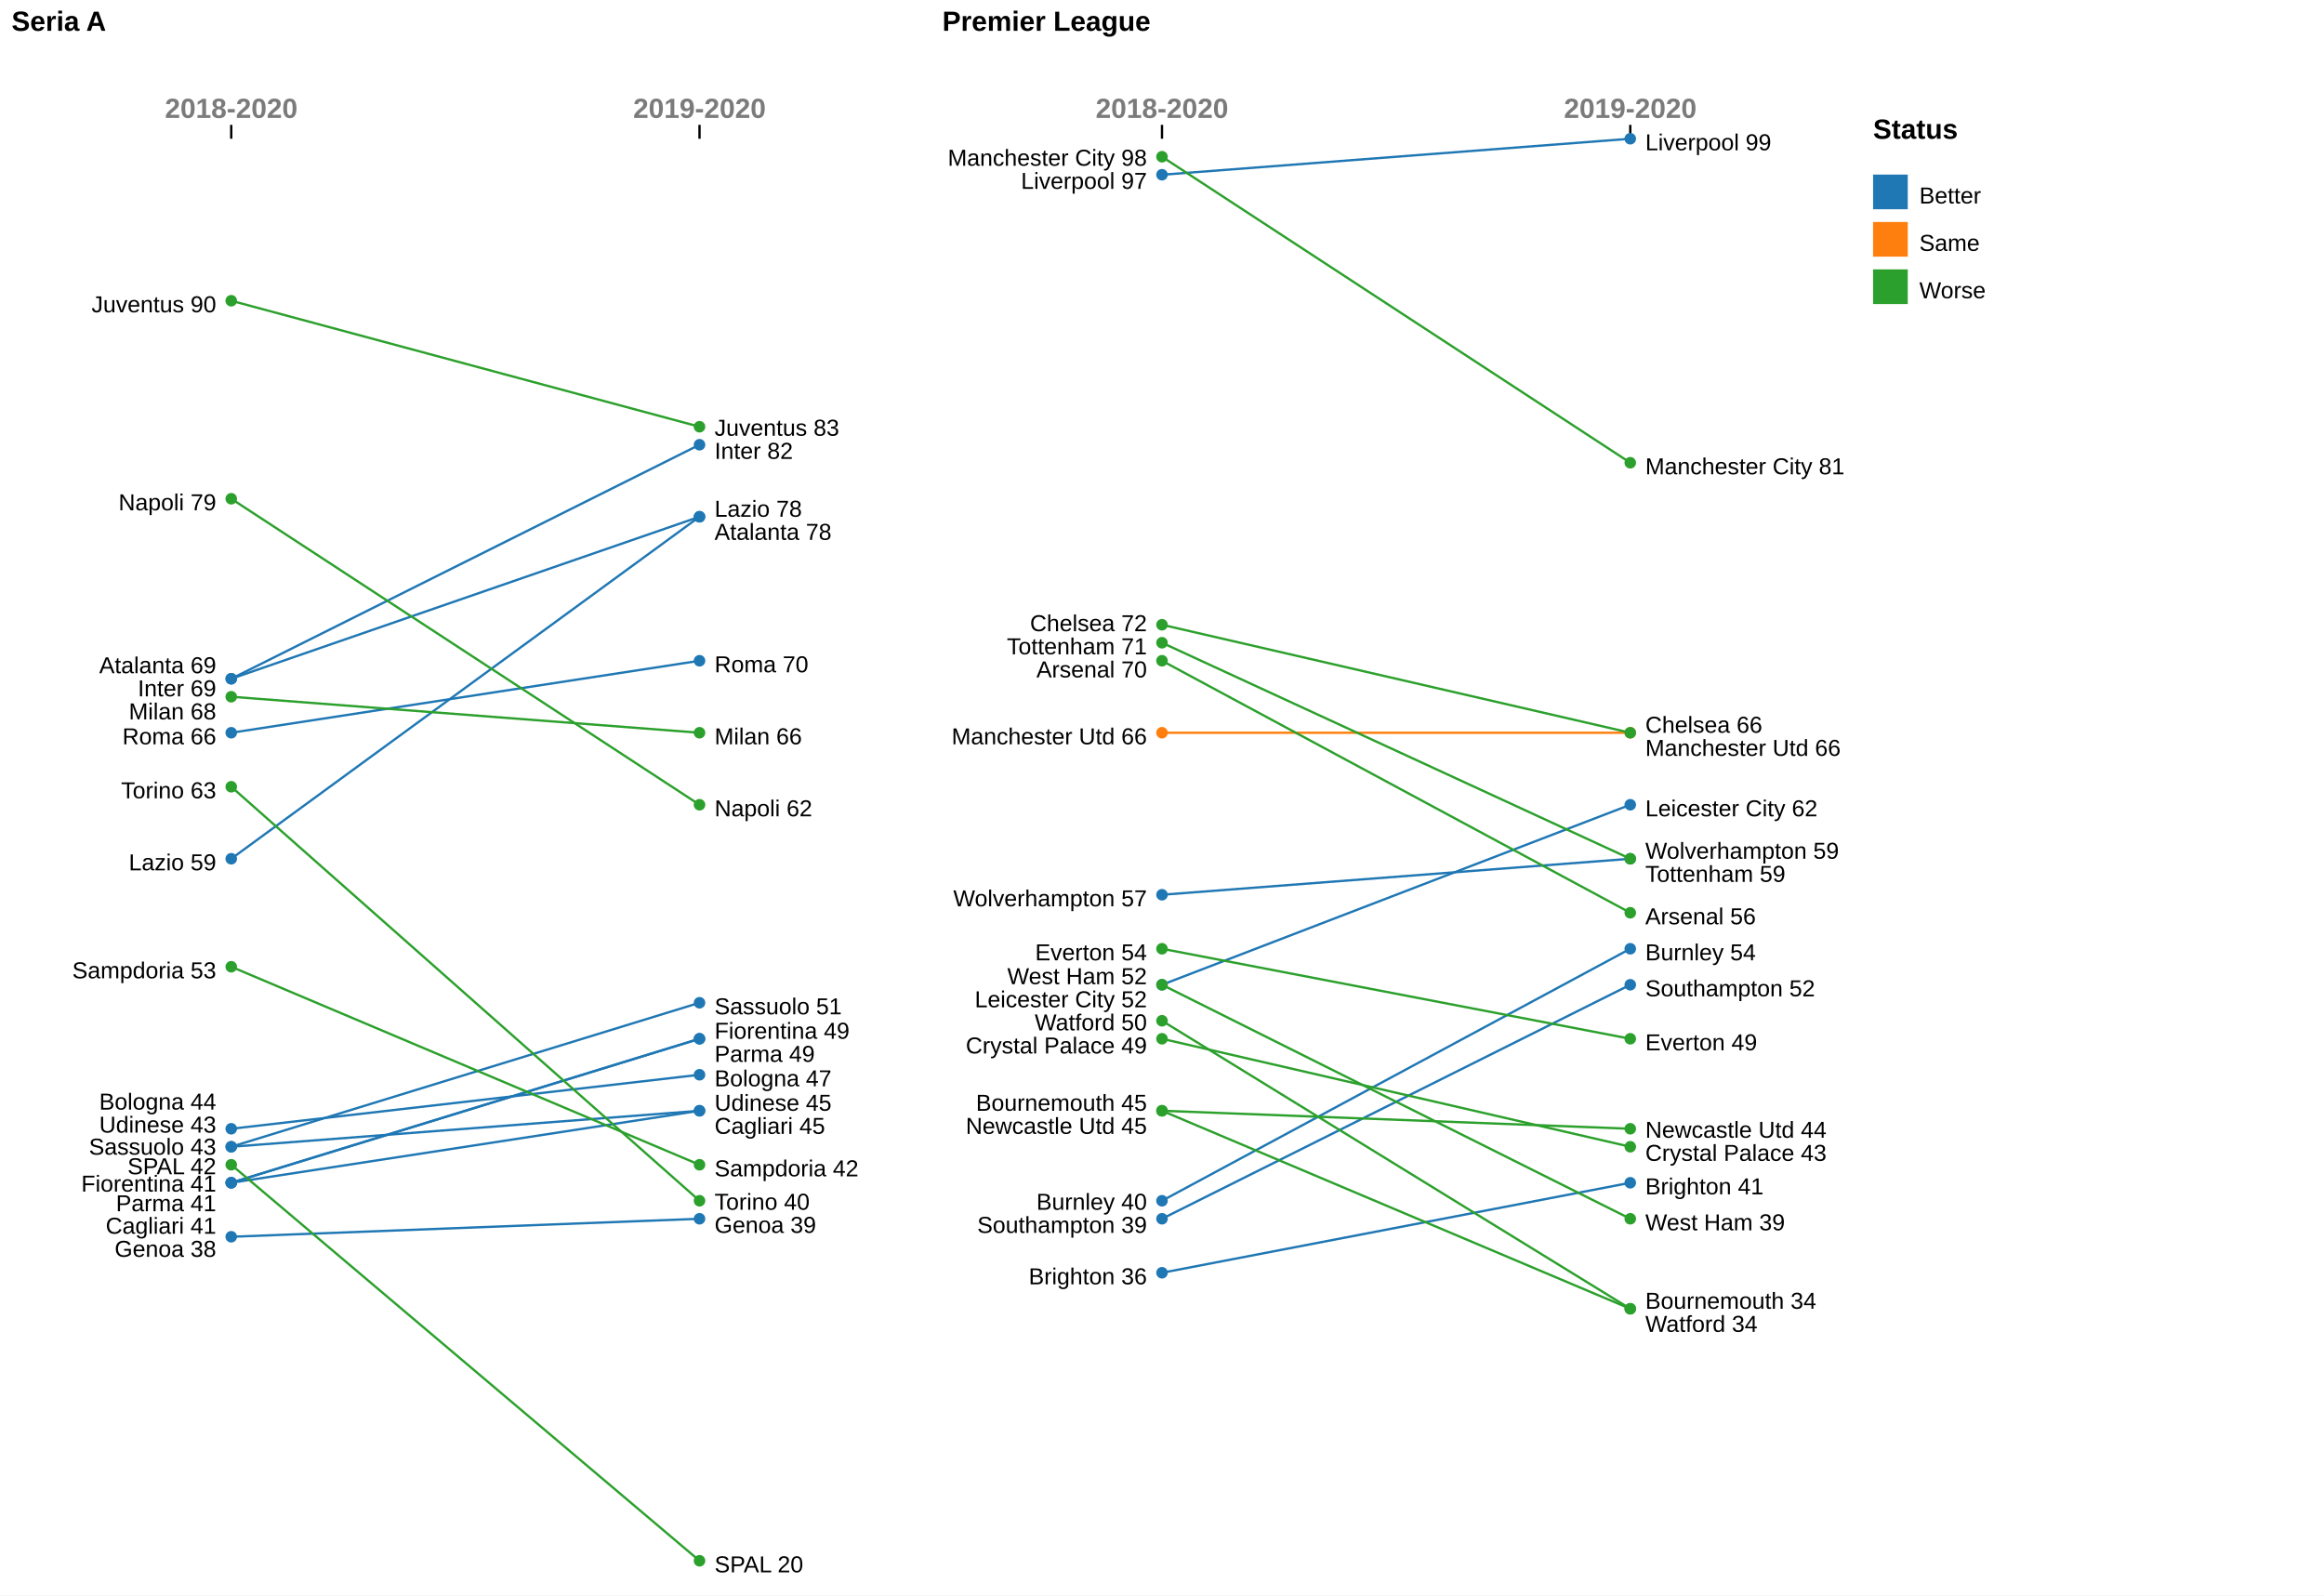
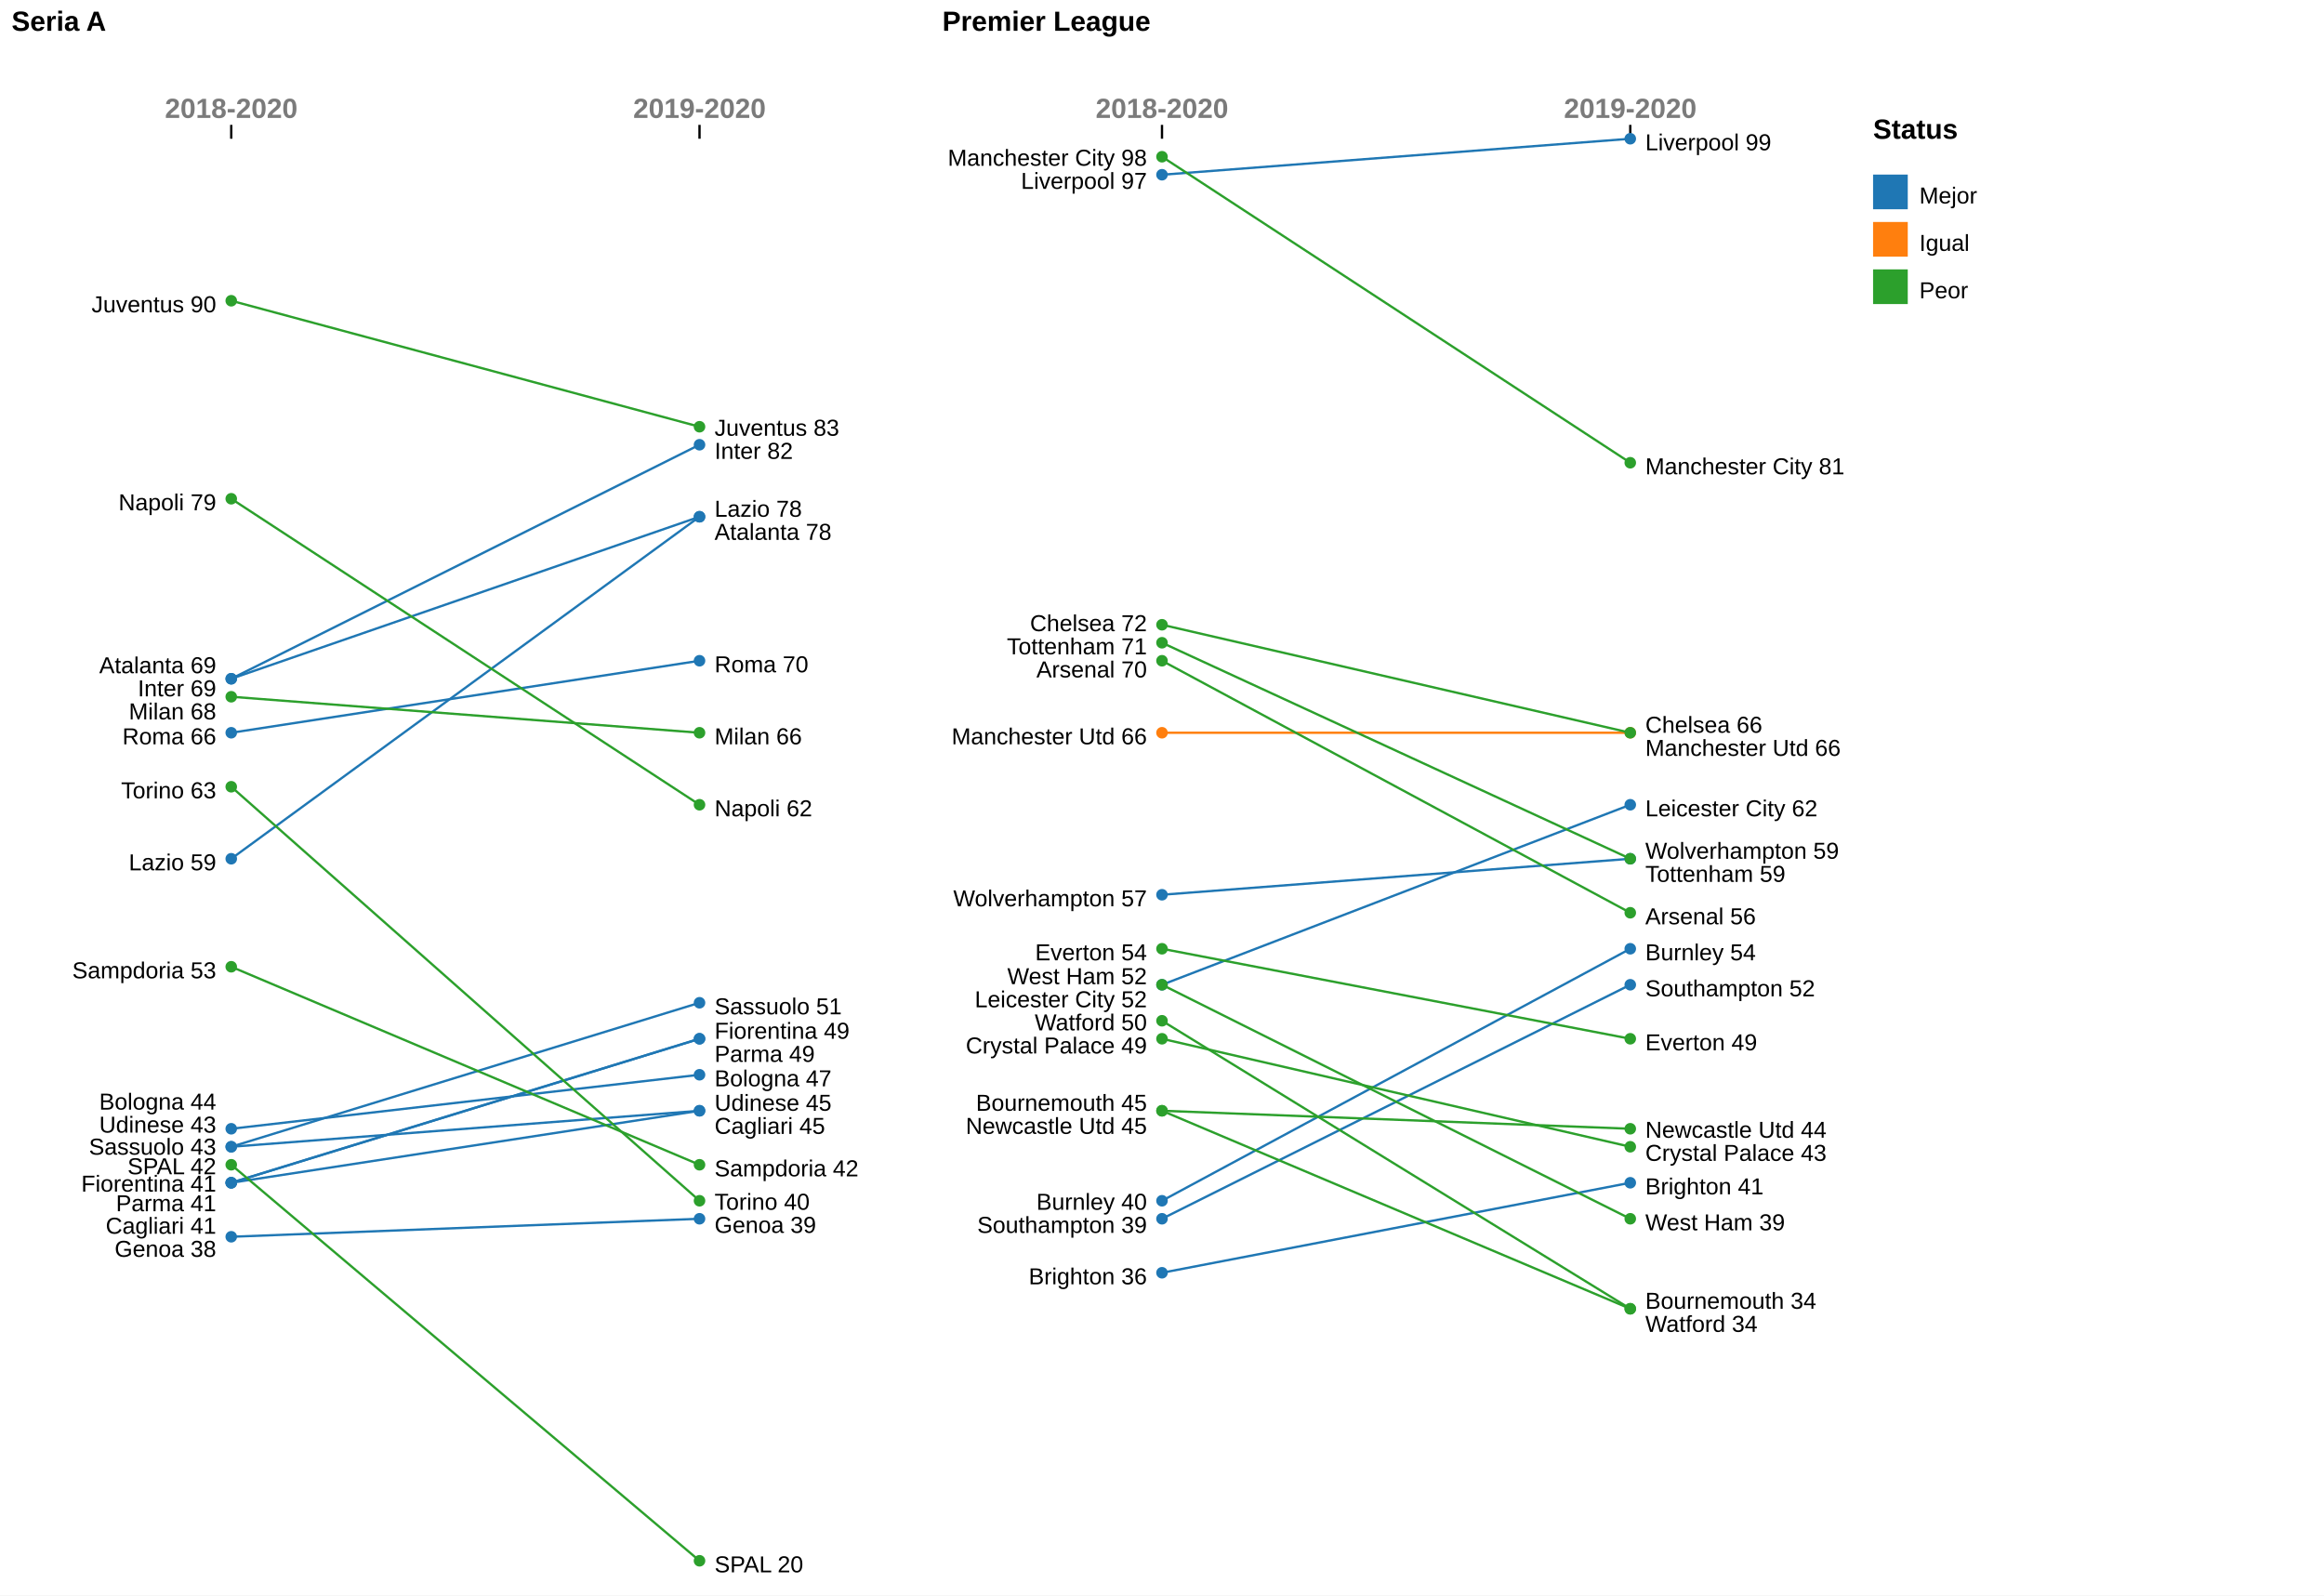
<svg xmlns="http://www.w3.org/2000/svg" width="1005" height="690">
  <rect width="1005" height="690" x="0" y="0" fill="#FFFFFF" id="backgorund" />
  <g id="viz">
-     <g id="Seria A" transform="translate(0,0)" clip-path="url(#serieClipPath)">
+     <g id="Serie A" transform="translate(0,0)" clip-path="url(#serieClipPath)">
      <g text-anchor="middle" style="font-family: Arial, sans-serif; font-size: 12px; fill: rgb(123, 123, 123); font-weight: bold;">
        <g transform="translate(100,60)">
          <text y="-9">2018-2020</text>
          <line y1="0" y2="-6" stroke="currentColor" />
        </g>
        <g transform="translate(302.5,60)">
          <text y="-9">2019-2020</text>
          <line y1="0" y2="-6" stroke="currentColor" />
        </g>
      </g>
      <g>
        <g id="Lazio">
          <line x1="100" x2="302.5" y1="371.392" y2="223.481" stroke="#1f77b4" fill="none" />
          <circle cx="100" cy="371.392" r="2.5" fill="#1f77b4" />
          <circle cx="302.5" cy="223.481" r="2.5" fill="#1f77b4" />
        </g>
        <g id="Inter">
          <line x1="100" x2="302.5" y1="293.544" y2="192.342" stroke="#1f77b4" fill="none" />
          <circle cx="100" cy="293.544" r="2.5" fill="#1f77b4" />
          <circle cx="302.5" cy="192.342" r="2.5" fill="#1f77b4" />
        </g>
        <g id="Atalanta">
          <line x1="100" x2="302.5" y1="293.544" y2="223.481" stroke="#1f77b4" fill="none" />
          <circle cx="100" cy="293.544" r="2.5" fill="#1f77b4" />
          <circle cx="302.5" cy="223.481" r="2.5" fill="#1f77b4" />
        </g>
        <g id="Fiorentina">
          <line x1="100" x2="302.5" y1="511.519" y2="449.241" stroke="#1f77b4" fill="none" />
          <circle cx="100" cy="511.519" r="2.5" fill="#1f77b4" />
          <circle cx="302.5" cy="449.241" r="2.5" fill="#1f77b4" />
        </g>
        <g id="Parma">
          <line x1="100" x2="302.5" y1="511.519" y2="449.241" stroke="#1f77b4" fill="none" />
          <circle cx="100" cy="511.519" r="2.5" fill="#1f77b4" />
          <circle cx="302.5" cy="449.241" r="2.5" fill="#1f77b4" />
        </g>
        <g id="Sassuolo">
          <line x1="100" x2="302.5" y1="495.949" y2="433.671" stroke="#1f77b4" fill="none" />
          <circle cx="100" cy="495.949" r="2.5" fill="#1f77b4" />
          <circle cx="302.5" cy="433.671" r="2.5" fill="#1f77b4" />
        </g>
        <g id="Cagliari">
          <line x1="100" x2="302.5" y1="511.519" y2="480.38" stroke="#1f77b4" fill="none" />
          <circle cx="100" cy="511.519" r="2.5" fill="#1f77b4" />
          <circle cx="302.5" cy="480.38" r="2.5" fill="#1f77b4" />
        </g>
        <g id="Roma">
          <line x1="100" x2="302.5" y1="316.899" y2="285.759" stroke="#1f77b4" fill="none" />
          <circle cx="100" cy="316.899" r="2.5" fill="#1f77b4" />
          <circle cx="302.5" cy="285.759" r="2.5" fill="#1f77b4" />
        </g>
        <g id="Bologna">
          <line x1="100" x2="302.5" y1="488.165" y2="464.81" stroke="#1f77b4" fill="none" />
          <circle cx="100" cy="488.165" r="2.5" fill="#1f77b4" />
          <circle cx="302.5" cy="464.81" r="2.5" fill="#1f77b4" />
        </g>
        <g id="Udinese">
          <line x1="100" x2="302.5" y1="495.949" y2="480.38" stroke="#1f77b4" fill="none" />
          <circle cx="100" cy="495.949" r="2.5" fill="#1f77b4" />
          <circle cx="302.5" cy="480.38" r="2.5" fill="#1f77b4" />
        </g>
        <g id="Genoa">
          <line x1="100" x2="302.5" y1="534.873" y2="527.089" stroke="#1f77b4" fill="none" />
          <circle cx="100" cy="534.873" r="2.5" fill="#1f77b4" />
          <circle cx="302.5" cy="527.089" r="2.5" fill="#1f77b4" />
        </g>
        <g id="Milan">
          <line x1="100" x2="302.5" y1="301.329" y2="316.899" stroke="#2ca02c" fill="none" />
          <circle cx="100" cy="301.329" r="2.5" fill="#2ca02c" />
          <circle cx="302.5" cy="316.899" r="2.5" fill="#2ca02c" />
        </g>
        <g id="Juventus">
          <line x1="100" x2="302.5" y1="130.063" y2="184.557" stroke="#2ca02c" fill="none" />
          <circle cx="100" cy="130.063" r="2.5" fill="#2ca02c" />
          <circle cx="302.5" cy="184.557" r="2.5" fill="#2ca02c" />
        </g>
        <g id="Sampdoria">
          <line x1="100" x2="302.5" y1="418.101" y2="503.734" stroke="#2ca02c" fill="none" />
          <circle cx="100" cy="418.101" r="2.5" fill="#2ca02c" />
          <circle cx="302.5" cy="503.734" r="2.5" fill="#2ca02c" />
        </g>
        <g id="Napoli">
          <line x1="100" x2="302.5" y1="215.696" y2="348.038" stroke="#2ca02c" fill="none" />
          <circle cx="100" cy="215.696" r="2.5" fill="#2ca02c" />
          <circle cx="302.5" cy="348.038" r="2.5" fill="#2ca02c" />
        </g>
        <g id="SPAL">
          <line x1="100" x2="302.5" y1="503.734" y2="675" stroke="#2ca02c" fill="none" />
          <circle cx="100" cy="503.734" r="2.5" fill="#2ca02c" />
          <circle cx="302.5" cy="675" r="2.5" fill="#2ca02c" />
        </g>
        <g id="Torino">
          <line x1="100" x2="302.5" y1="340.253" y2="519.304" stroke="#2ca02c" fill="none" />
          <circle cx="100" cy="340.253" r="2.5" fill="#2ca02c" />
          <circle cx="302.5" cy="519.304" r="2.5" fill="#2ca02c" />
        </g>
      </g>
      <g>
        <text transform="translate(93.5,376.3924)" text-anchor="end" style="font-family: Arial, sans-serif; font-size: 10px; fill: black; font-weight: normal;">Lazio 59</text>
        <text transform="translate(309,223.481)" text-anchor="start" style="font-family: Arial, sans-serif; font-size: 10px; fill: black; font-weight: normal;">Lazio 78</text>
        <text transform="translate(93.5,301.142)" text-anchor="end" style="font-family: Arial, sans-serif; font-size: 10px; fill: black; font-weight: normal;">Inter 69</text>
        <text transform="translate(309,198.4494)" text-anchor="start" style="font-family: Arial, sans-serif; font-size: 10px; fill: black; font-weight: normal;">Inter 82</text>
        <text transform="translate(93.5,291.1577)" text-anchor="end" style="font-family: Arial, sans-serif; font-size: 10px; fill: black; font-weight: normal;">Atalanta 69</text>
        <text transform="translate(309,233.481)" text-anchor="start" style="font-family: Arial, sans-serif; font-size: 10px; fill: black; font-weight: normal;">Atalanta 78</text>
        <text transform="translate(93.5,515.3485)" text-anchor="end" style="font-family: Arial, sans-serif; font-size: 10px; fill: black; font-weight: normal;">Fiorentina 41</text>
        <text transform="translate(309,449.2405)" text-anchor="start" style="font-family: Arial, sans-serif; font-size: 10px; fill: black; font-weight: normal;">Fiorentina 49</text>
        <text transform="translate(93.5,523.8444)" text-anchor="end" style="font-family: Arial, sans-serif; font-size: 10px; fill: black; font-weight: normal;">Parma 41</text>
        <text transform="translate(309,459.2405)" text-anchor="start" style="font-family: Arial, sans-serif; font-size: 10px; fill: black; font-weight: normal;">Parma 49</text>
        <text transform="translate(93.5,499.3668)" text-anchor="end" style="font-family: Arial, sans-serif; font-size: 10px; fill: black; font-weight: normal;">Sassuolo 43</text>
        <text transform="translate(309,438.6709)" text-anchor="start" style="font-family: Arial, sans-serif; font-size: 10px; fill: black; font-weight: normal;">Sassuolo 51</text>
        <text transform="translate(93.5,533.5682)" text-anchor="end" style="font-family: Arial, sans-serif; font-size: 10px; fill: black; font-weight: normal;">Cagliari 41</text>
        <text transform="translate(309,490.3797)" text-anchor="start" style="font-family: Arial, sans-serif; font-size: 10px; fill: black; font-weight: normal;">Cagliari 45</text>
        <text transform="translate(93.5,321.8987)" text-anchor="end" style="font-family: Arial, sans-serif; font-size: 10px; fill: black; font-weight: normal;">Roma 66</text>
        <text transform="translate(309,290.7595)" text-anchor="start" style="font-family: Arial, sans-serif; font-size: 10px; fill: black; font-weight: normal;">Roma 70</text>
        <text transform="translate(93.5,479.8691)" text-anchor="end" style="font-family: Arial, sans-serif; font-size: 10px; fill: black; font-weight: normal;">Bologna 44</text>
        <text transform="translate(309,469.8101)" text-anchor="start" style="font-family: Arial, sans-serif; font-size: 10px; fill: black; font-weight: normal;">Bologna 47</text>
        <text transform="translate(93.5,489.8361)" text-anchor="end" style="font-family: Arial, sans-serif; font-size: 10px; fill: black; font-weight: normal;">Udinese 43</text>
        <text transform="translate(309,480.3797)" text-anchor="start" style="font-family: Arial, sans-serif; font-size: 10px; fill: black; font-weight: normal;">Udinese 45</text>
        <text transform="translate(93.5,543.5575)" text-anchor="end" style="font-family: Arial, sans-serif; font-size: 10px; fill: black; font-weight: normal;">Genoa 38</text>
        <text transform="translate(309,533.1962)" text-anchor="start" style="font-family: Arial, sans-serif; font-size: 10px; fill: black; font-weight: normal;">Genoa 39</text>
        <text transform="translate(93.5,311.118)" text-anchor="end" style="font-family: Arial, sans-serif; font-size: 10px; fill: black; font-weight: normal;">Milan 68</text>
        <text transform="translate(309,321.8987)" text-anchor="start" style="font-family: Arial, sans-serif; font-size: 10px; fill: black; font-weight: normal;">Milan 66</text>
        <text transform="translate(93.5,135.0633)" text-anchor="end" style="font-family: Arial, sans-serif; font-size: 10px; fill: black; font-weight: normal;">Juventus 90</text>
        <text transform="translate(309,188.4494)" text-anchor="start" style="font-family: Arial, sans-serif; font-size: 10px; fill: black; font-weight: normal;">Juventus 83</text>
        <text transform="translate(93.5,423.1013)" text-anchor="end" style="font-family: Arial, sans-serif; font-size: 10px; fill: black; font-weight: normal;">Sampdoria 53</text>
        <text transform="translate(309,508.7342)" text-anchor="start" style="font-family: Arial, sans-serif; font-size: 10px; fill: black; font-weight: normal;">Sampdoria 42</text>
        <text transform="translate(93.5,220.6962)" text-anchor="end" style="font-family: Arial, sans-serif; font-size: 10px; fill: black; font-weight: normal;">Napoli 79</text>
        <text transform="translate(309,353.038)" text-anchor="start" style="font-family: Arial, sans-serif; font-size: 10px; fill: black; font-weight: normal;">Napoli 62</text>
        <text transform="translate(93.5,507.8373)" text-anchor="end" style="font-family: Arial, sans-serif; font-size: 10px; fill: black; font-weight: normal;">SPAL 42</text>
        <text transform="translate(309,680)" text-anchor="start" style="font-family: Arial, sans-serif; font-size: 10px; fill: black; font-weight: normal;">SPAL 20</text>
        <text transform="translate(93.5,345.2532)" text-anchor="end" style="font-family: Arial, sans-serif; font-size: 10px; fill: black; font-weight: normal;">Torino 63</text>
        <text transform="translate(309,523.1962)" text-anchor="start" style="font-family: Arial, sans-serif; font-size: 10px; fill: black; font-weight: normal;">Torino 40</text>
      </g>
      <text x="5" y="5" style="font-family: Arial, sans-serif; font-size: 12px; fill: black; font-weight: bold; dominant-baseline: hanging;">Seria A</text>
    </g>
    <g id="Premier League" transform="translate(402.5,0)" clip-path="url(#serieClipPath)">
      <g text-anchor="middle" style="font-family: Arial, sans-serif; font-size: 12px; fill: rgb(123, 123, 123); font-weight: bold;">
        <g transform="translate(100,60)">
          <text y="-9">2018-2020</text>
          <line y1="0" y2="-6" stroke="currentColor" />
        </g>
        <g transform="translate(302.5,60)">
          <text y="-9">2019-2020</text>
          <line y1="0" y2="-6" stroke="currentColor" />
        </g>
      </g>
      <g>
        <g id="Burnley">
          <line x1="100" x2="302.5" y1="519.304" y2="410.316" stroke="#1f77b4" fill="none" />
          <circle cx="100" cy="519.304" r="2.5" fill="#1f77b4" />
          <circle cx="302.5" cy="410.316" r="2.5" fill="#1f77b4" />
        </g>
        <g id="Southampton">
          <line x1="100" x2="302.5" y1="527.089" y2="425.886" stroke="#1f77b4" fill="none" />
          <circle cx="100" cy="527.089" r="2.5" fill="#1f77b4" />
          <circle cx="302.5" cy="425.886" r="2.5" fill="#1f77b4" />
        </g>
        <g id="Leicester City">
          <line x1="100" x2="302.5" y1="425.886" y2="348.038" stroke="#1f77b4" fill="none" />
          <circle cx="100" cy="425.886" r="2.5" fill="#1f77b4" />
          <circle cx="302.5" cy="348.038" r="2.5" fill="#1f77b4" />
        </g>
        <g id="Brighton">
          <line x1="100" x2="302.5" y1="550.443" y2="511.519" stroke="#1f77b4" fill="none" />
          <circle cx="100" cy="550.443" r="2.5" fill="#1f77b4" />
          <circle cx="302.5" cy="511.519" r="2.5" fill="#1f77b4" />
        </g>
        <g id="Liverpool">
          <line x1="100" x2="302.5" y1="75.57" y2="60" stroke="#1f77b4" fill="none" />
          <circle cx="100" cy="75.57" r="2.5" fill="#1f77b4" />
          <circle cx="302.5" cy="60" r="2.5" fill="#1f77b4" />
        </g>
        <g id="Wolverhampton">
          <line x1="100" x2="302.5" y1="386.962" y2="371.392" stroke="#1f77b4" fill="none" />
          <circle cx="100" cy="386.962" r="2.5" fill="#1f77b4" />
          <circle cx="302.5" cy="371.392" r="2.5" fill="#1f77b4" />
        </g>
        <g id="Manchester Utd">
          <line x1="100" x2="302.5" y1="316.899" y2="316.899" stroke="#ff7f0e" fill="none" />
          <circle cx="100" cy="316.899" r="2.5" fill="#ff7f0e" />
          <circle cx="302.5" cy="316.899" r="2.5" fill="#ff7f0e" />
        </g>
        <g id="Newcastle Utd">
          <line x1="100" x2="302.5" y1="480.38" y2="488.165" stroke="#2ca02c" fill="none" />
          <circle cx="100" cy="480.38" r="2.5" fill="#2ca02c" />
          <circle cx="302.5" cy="488.165" r="2.5" fill="#2ca02c" />
        </g>
        <g id="Everton">
          <line x1="100" x2="302.5" y1="410.316" y2="449.241" stroke="#2ca02c" fill="none" />
          <circle cx="100" cy="410.316" r="2.5" fill="#2ca02c" />
          <circle cx="302.5" cy="449.241" r="2.5" fill="#2ca02c" />
        </g>
        <g id="Chelsea">
          <line x1="100" x2="302.5" y1="270.19" y2="316.899" stroke="#2ca02c" fill="none" />
          <circle cx="100" cy="270.19" r="2.5" fill="#2ca02c" />
          <circle cx="302.5" cy="316.899" r="2.5" fill="#2ca02c" />
        </g>
        <g id="Crystal Palace">
          <line x1="100" x2="302.5" y1="449.241" y2="495.949" stroke="#2ca02c" fill="none" />
          <circle cx="100" cy="449.241" r="2.5" fill="#2ca02c" />
          <circle cx="302.5" cy="495.949" r="2.5" fill="#2ca02c" />
        </g>
        <g id="Bournemouth">
          <line x1="100" x2="302.5" y1="480.38" y2="566.013" stroke="#2ca02c" fill="none" />
          <circle cx="100" cy="480.38" r="2.5" fill="#2ca02c" />
          <circle cx="302.5" cy="566.013" r="2.5" fill="#2ca02c" />
        </g>
        <g id="Tottenham">
          <line x1="100" x2="302.5" y1="277.975" y2="371.392" stroke="#2ca02c" fill="none" />
          <circle cx="100" cy="277.975" r="2.5" fill="#2ca02c" />
          <circle cx="302.5" cy="371.392" r="2.5" fill="#2ca02c" />
        </g>
        <g id="West Ham">
          <line x1="100" x2="302.5" y1="425.886" y2="527.089" stroke="#2ca02c" fill="none" />
          <circle cx="100" cy="425.886" r="2.5" fill="#2ca02c" />
          <circle cx="302.5" cy="527.089" r="2.5" fill="#2ca02c" />
        </g>
        <g id="Arsenal">
          <line x1="100" x2="302.5" y1="285.759" y2="394.747" stroke="#2ca02c" fill="none" />
          <circle cx="100" cy="285.759" r="2.5" fill="#2ca02c" />
          <circle cx="302.5" cy="394.747" r="2.5" fill="#2ca02c" />
        </g>
        <g id="Watford">
          <line x1="100" x2="302.5" y1="441.456" y2="566.013" stroke="#2ca02c" fill="none" />
          <circle cx="100" cy="441.456" r="2.5" fill="#2ca02c" />
          <circle cx="302.5" cy="566.013" r="2.5" fill="#2ca02c" />
        </g>
        <g id="Manchester City">
          <line x1="100" x2="302.5" y1="67.785" y2="200.127" stroke="#2ca02c" fill="none" />
          <circle cx="100" cy="67.785" r="2.5" fill="#2ca02c" />
          <circle cx="302.5" cy="200.127" r="2.5" fill="#2ca02c" />
        </g>
      </g>
      <g>
        <text transform="translate(93.5,523.1962)" text-anchor="end" style="font-family: Arial, sans-serif; font-size: 10px; fill: black; font-weight: normal;">Burnley 40</text>
        <text transform="translate(309,415.3165)" text-anchor="start" style="font-family: Arial, sans-serif; font-size: 10px; fill: black; font-weight: normal;">Burnley 54</text>
        <text transform="translate(93.5,533.1962)" text-anchor="end" style="font-family: Arial, sans-serif; font-size: 10px; fill: black; font-weight: normal;">Southampton 39</text>
        <text transform="translate(309,430.8861)" text-anchor="start" style="font-family: Arial, sans-serif; font-size: 10px; fill: black; font-weight: normal;">Southampton 52</text>
        <text transform="translate(93.5,435.6274)" text-anchor="end" style="font-family: Arial, sans-serif; font-size: 10px; fill: black; font-weight: normal;">Leicester City 52</text>
        <text transform="translate(309,353.038)" text-anchor="start" style="font-family: Arial, sans-serif; font-size: 10px; fill: black; font-weight: normal;">Leicester City 62</text>
        <text transform="translate(93.5,555.443)" text-anchor="end" style="font-family: Arial, sans-serif; font-size: 10px; fill: black; font-weight: normal;">Brighton 36</text>
        <text transform="translate(309,516.519)" text-anchor="start" style="font-family: Arial, sans-serif; font-size: 10px; fill: black; font-weight: normal;">Brighton 41</text>
        <text transform="translate(93.5,81.67722)" text-anchor="end" style="font-family: Arial, sans-serif; font-size: 10px; fill: black; font-weight: normal;">Liverpool 97</text>
        <text transform="translate(309,65)" text-anchor="start" style="font-family: Arial, sans-serif; font-size: 10px; fill: black; font-weight: normal;">Liverpool 99</text>
        <text transform="translate(93.5,391.962)" text-anchor="end" style="font-family: Arial, sans-serif; font-size: 10px; fill: black; font-weight: normal;">Wolverhampton 57</text>
        <text transform="translate(309,371.3924)" text-anchor="start" style="font-family: Arial, sans-serif; font-size: 10px; fill: black; font-weight: normal;">Wolverhampton 59</text>
        <text transform="translate(93.5,321.8987)" text-anchor="end" style="font-family: Arial, sans-serif; font-size: 10px; fill: black; font-weight: normal;">Manchester Utd 66</text>
        <text transform="translate(309,326.8987)" text-anchor="start" style="font-family: Arial, sans-serif; font-size: 10px; fill: black; font-weight: normal;">Manchester Utd 66</text>
        <text transform="translate(93.5,490.3797)" text-anchor="end" style="font-family: Arial, sans-serif; font-size: 10px; fill: black; font-weight: normal;">Newcastle Utd 45</text>
        <text transform="translate(309,492.057)" text-anchor="start" style="font-family: Arial, sans-serif; font-size: 10px; fill: black; font-weight: normal;">Newcastle Utd 44</text>
        <text transform="translate(93.5,415.3165)" text-anchor="end" style="font-family: Arial, sans-serif; font-size: 10px; fill: black; font-weight: normal;">Everton 54</text>
        <text transform="translate(309,454.2405)" text-anchor="start" style="font-family: Arial, sans-serif; font-size: 10px; fill: black; font-weight: normal;">Everton 49</text>
        <text transform="translate(93.5,272.9794)" text-anchor="end" style="font-family: Arial, sans-serif; font-size: 10px; fill: black; font-weight: normal;">Chelsea 72</text>
        <text transform="translate(309,316.8987)" text-anchor="start" style="font-family: Arial, sans-serif; font-size: 10px; fill: black; font-weight: normal;">Chelsea 66</text>
        <text transform="translate(93.5,455.6058)" text-anchor="end" style="font-family: Arial, sans-serif; font-size: 10px; fill: black; font-weight: normal;">Crystal Palace 49</text>
        <text transform="translate(309,502.057)" text-anchor="start" style="font-family: Arial, sans-serif; font-size: 10px; fill: black; font-weight: normal;">Crystal Palace 43</text>
        <text transform="translate(93.5,480.3797)" text-anchor="end" style="font-family: Arial, sans-serif; font-size: 10px; fill: black; font-weight: normal;">Bournemouth 45</text>
        <text transform="translate(309,566.0127)" text-anchor="start" style="font-family: Arial, sans-serif; font-size: 10px; fill: black; font-weight: normal;">Bournemouth 34</text>
        <text transform="translate(93.5,282.9723)" text-anchor="end" style="font-family: Arial, sans-serif; font-size: 10px; fill: black; font-weight: normal;">Tottenham 71</text>
        <text transform="translate(309,381.3924)" text-anchor="start" style="font-family: Arial, sans-serif; font-size: 10px; fill: black; font-weight: normal;">Tottenham 59</text>
        <text transform="translate(93.5,425.6294)" text-anchor="end" style="font-family: Arial, sans-serif; font-size: 10px; fill: black; font-weight: normal;">West Ham 52</text>
        <text transform="translate(309,532.0886)" text-anchor="start" style="font-family: Arial, sans-serif; font-size: 10px; fill: black; font-weight: normal;">West Ham 39</text>
        <text transform="translate(93.5,292.9723)" text-anchor="end" style="font-family: Arial, sans-serif; font-size: 10px; fill: black; font-weight: normal;">Arsenal 70</text>
        <text transform="translate(309,399.7468)" text-anchor="start" style="font-family: Arial, sans-serif; font-size: 10px; fill: black; font-weight: normal;">Arsenal 56</text>
        <text transform="translate(93.5,445.6058)" text-anchor="end" style="font-family: Arial, sans-serif; font-size: 10px; fill: black; font-weight: normal;">Watford 50</text>
        <text transform="translate(309,576.0127)" text-anchor="start" style="font-family: Arial, sans-serif; font-size: 10px; fill: black; font-weight: normal;">Watford 34</text>
        <text transform="translate(93.5,71.67722)" text-anchor="end" style="font-family: Arial, sans-serif; font-size: 10px; fill: black; font-weight: normal;">Manchester City 98</text>
        <text transform="translate(309,205.1266)" text-anchor="start" style="font-family: Arial, sans-serif; font-size: 10px; fill: black; font-weight: normal;">Manchester City 81</text>
      </g>
      <text x="5" y="5" style="font-family: Arial, sans-serif; font-size: 12px; fill: black; font-weight: bold; dominant-baseline: hanging;">Premier League</text>
    </g>
  </g>
  <clipPath id="serieClipPath">
    <rect x="0" y="0" width="402.5" height="690" />
  </clipPath>
  <g id="legend" transform="translate(805,60)">
    <g transform="translate(5,0)">
      <g class="legendColor" transform="translate(0,0)">
        <g class="legendCells" transform="translate(0,15.5)">
          <g class="cell" transform="translate(0, 0)">
            <rect class="swatch" height="15" width="15" style="fill: rgb(31, 119, 180);" />
            <text class="label" transform="translate( 20, 12.5)" font-family="&quot;Arial&quot;, sans-serif" font-size="10px">
-               <tspan x="0" dy="0em">Better</tspan>
+               <tspan x="0" dy="0em">Mejor</tspan>
            </text>
          </g>
          <g class="cell" transform="translate(0, 20.5)">
            <rect class="swatch" height="15" width="15" style="fill: rgb(255, 127, 14);" />
            <text class="label" transform="translate( 20, 12.5)" font-family="&quot;Arial&quot;, sans-serif" font-size="10px">
-               <tspan x="0" dy="0em">Same</tspan>
+               <tspan x="0" dy="0em">Igual</tspan>
            </text>
          </g>
          <g class="cell" transform="translate(0, 41)">
            <rect class="swatch" height="15" width="15" style="fill: rgb(44, 160, 44);" />
            <text class="label" transform="translate( 20, 12.5)" font-family="&quot;Arial&quot;, sans-serif" font-size="10px">
-               <tspan x="0" dy="0em">Worse</tspan>
+               <tspan x="0" dy="0em">Peor</tspan>
            </text>
          </g>
        </g>
        <text class="legendTitle" font-family="&quot;Arial&quot;, sans-serif" font-size="12px" font-weight="bold">
          <tspan x="0" dy="0em">Status</tspan>
        </text>
      </g>
    </g>
  </g>
</svg>
